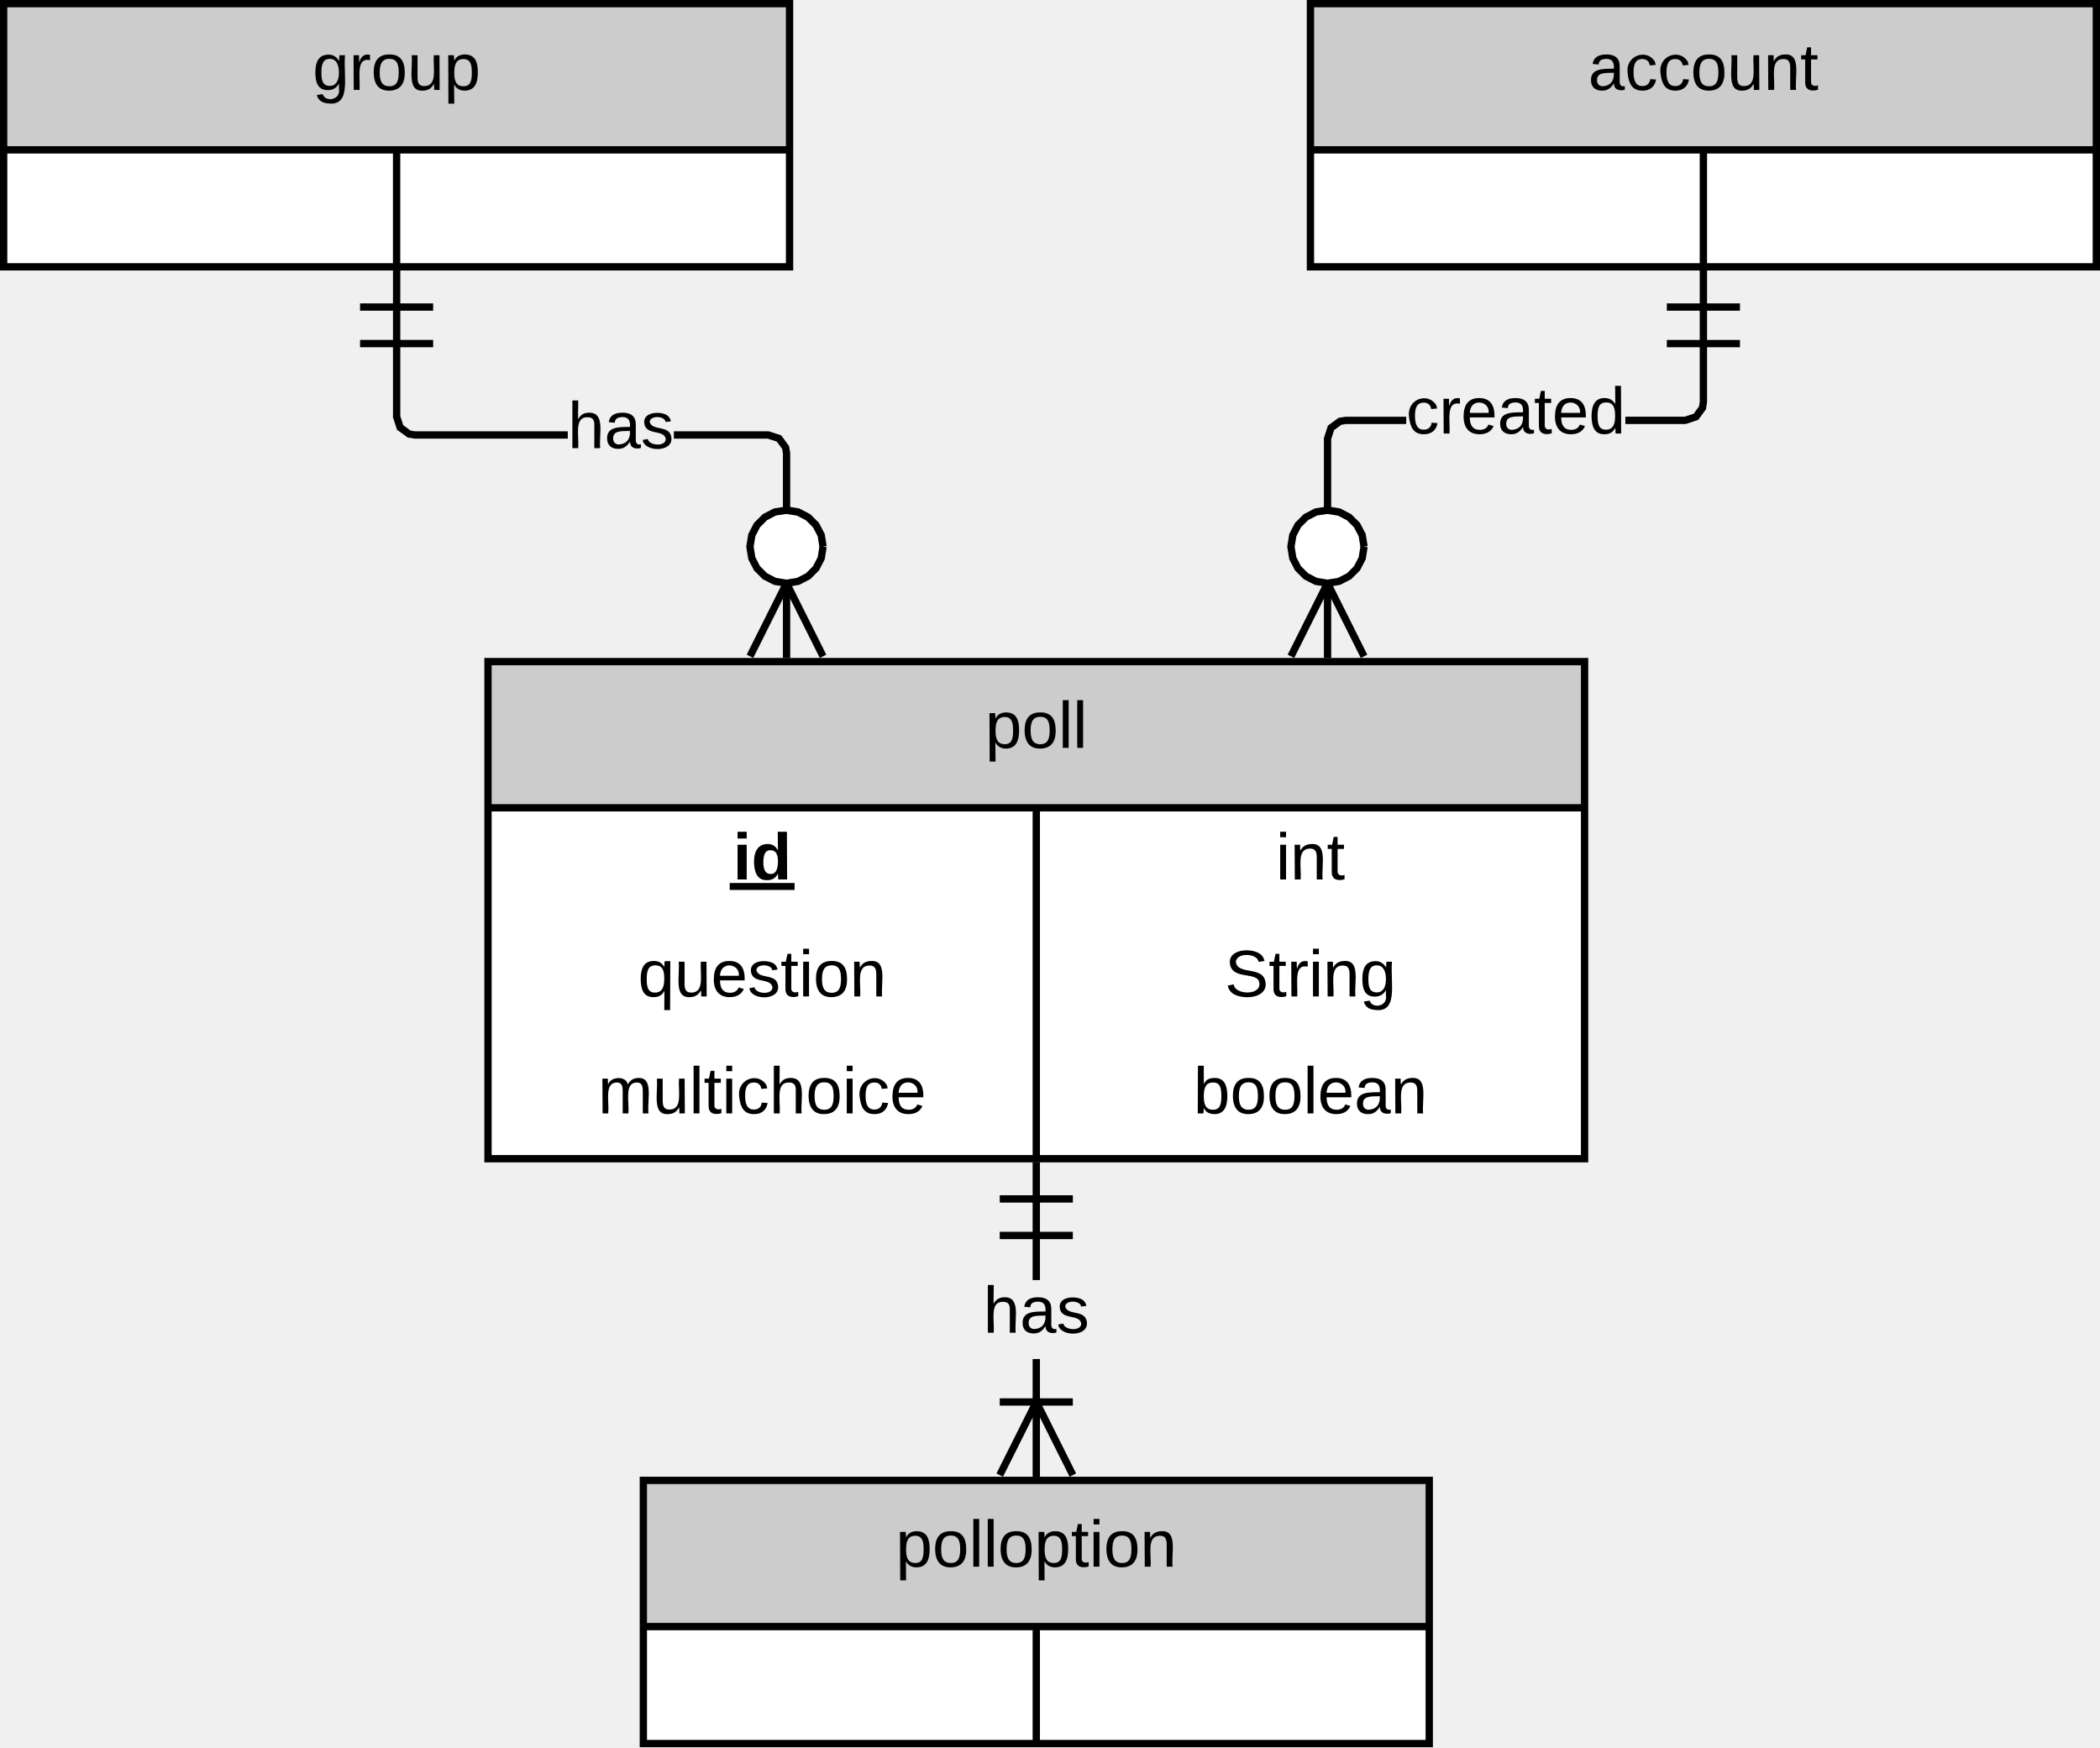
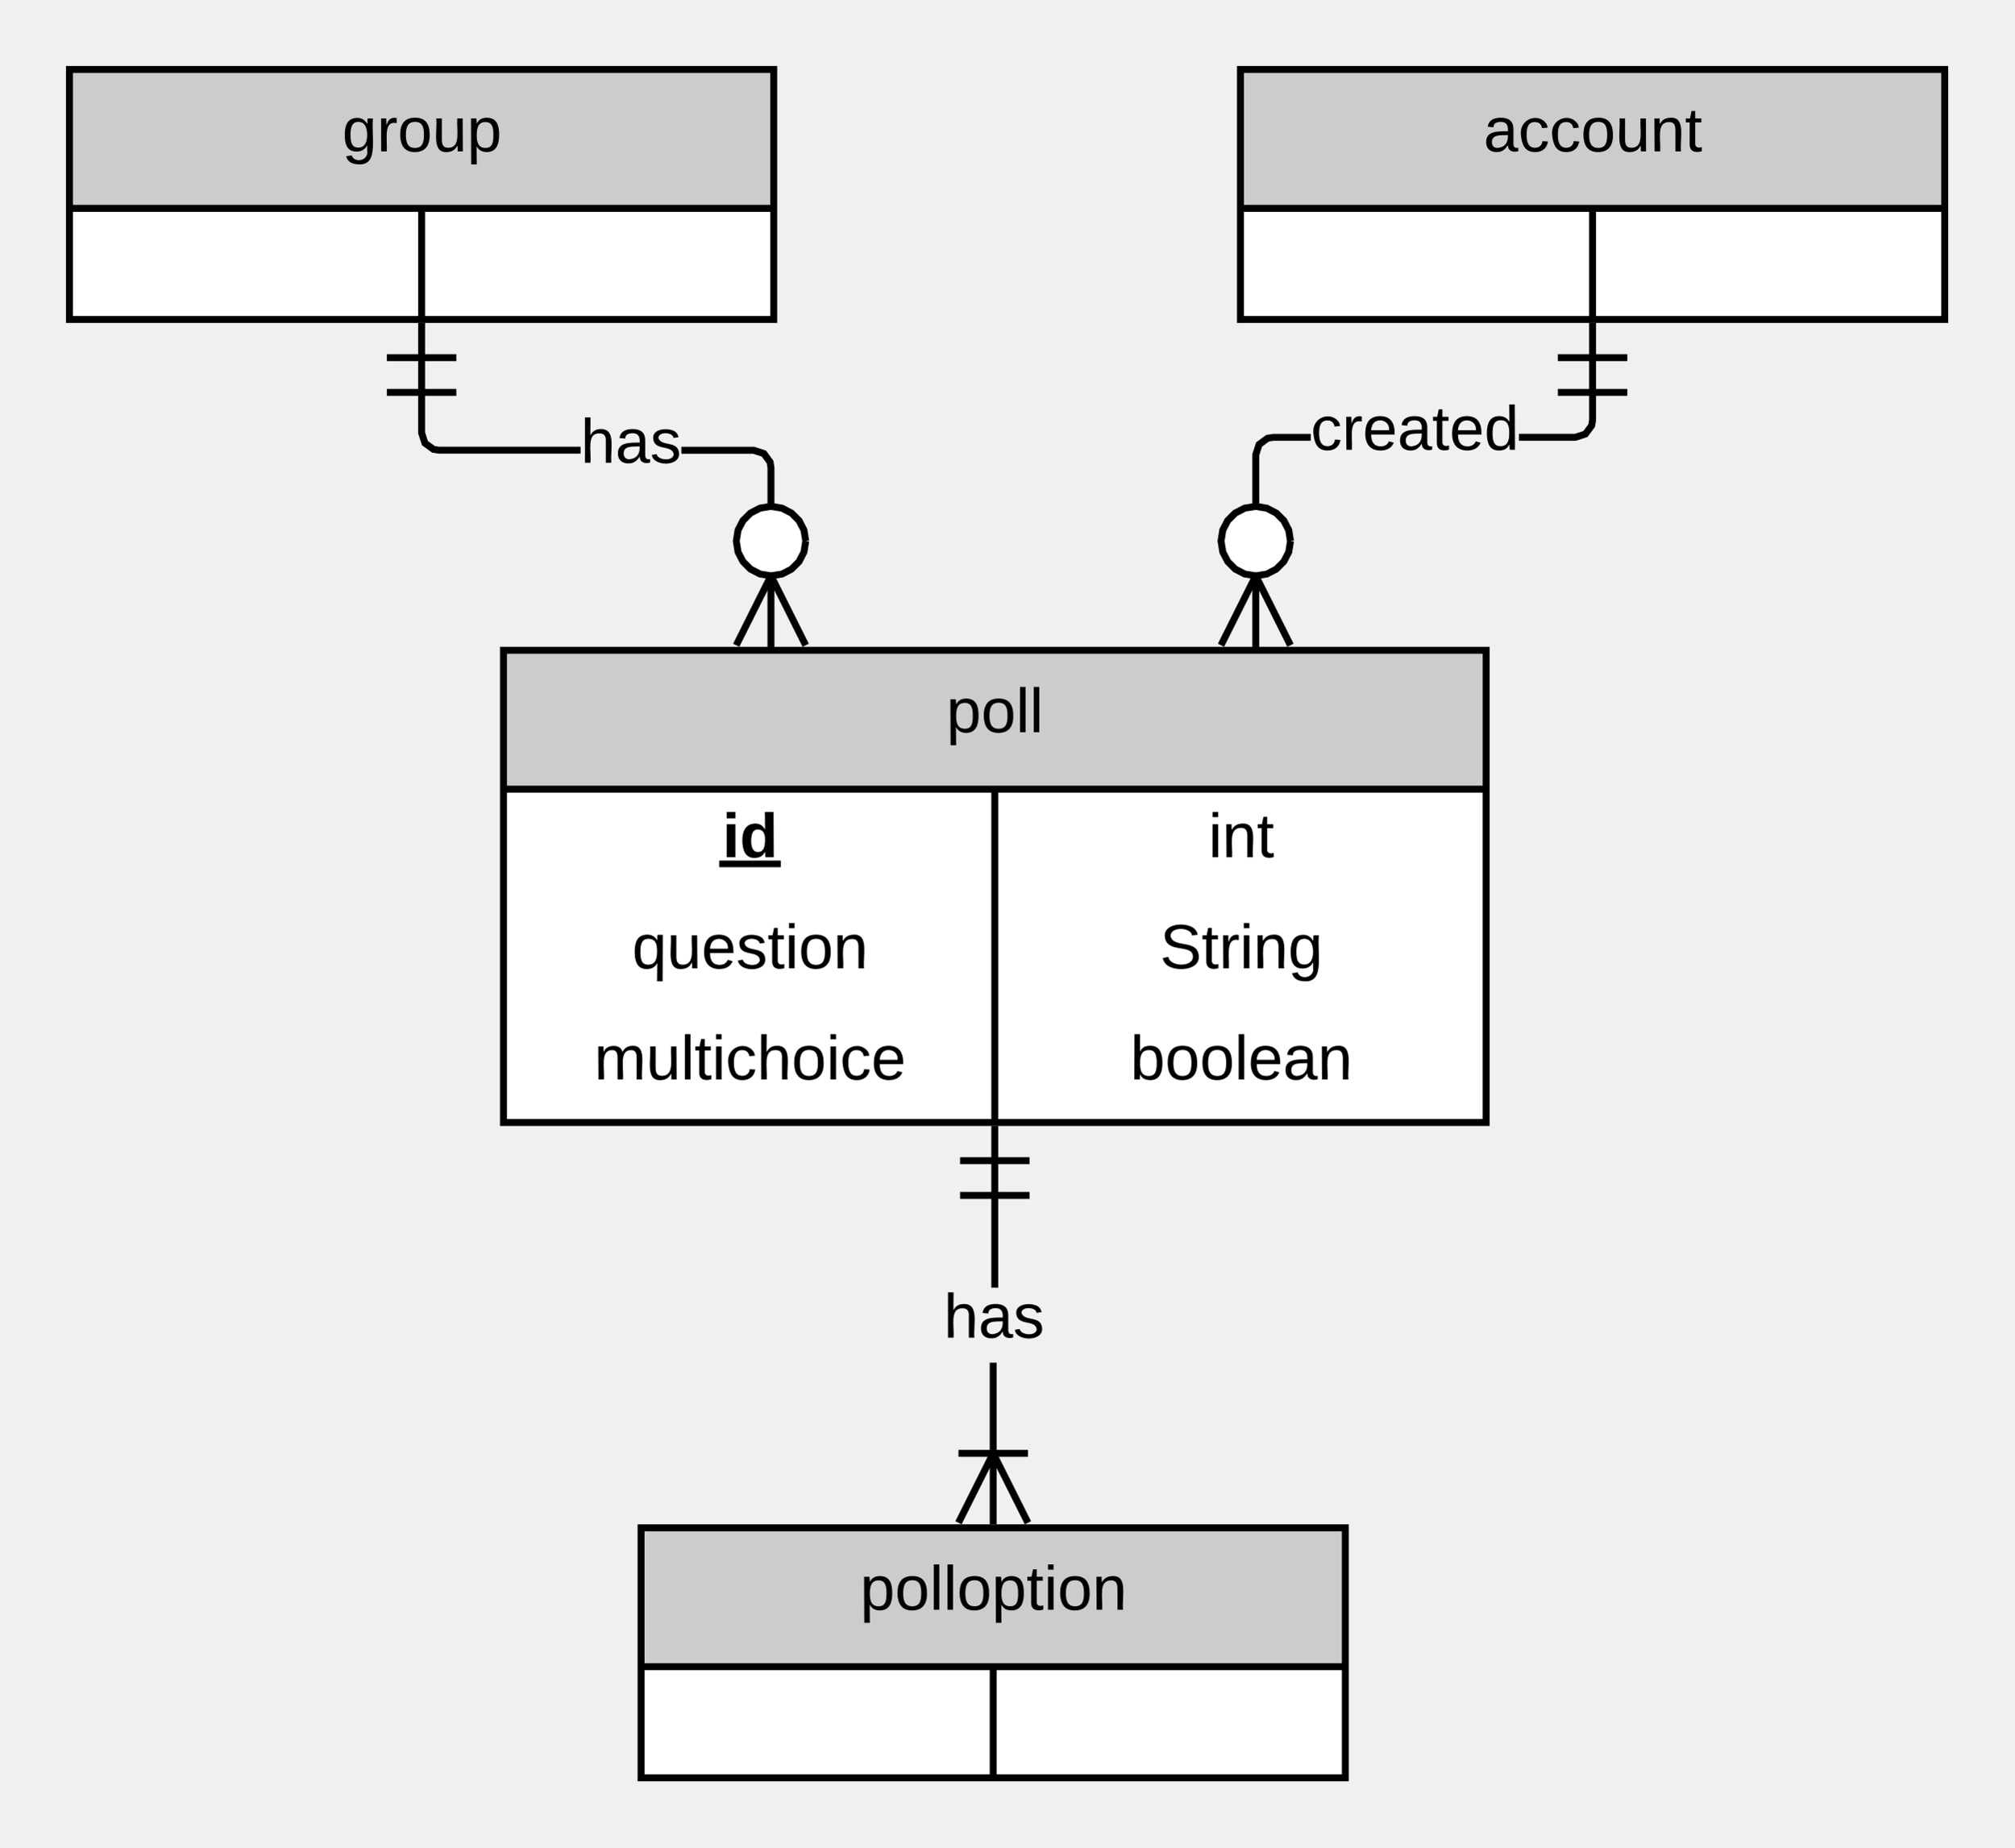
- <svg xmlns="http://www.w3.org/2000/svg" xmlns:ns1="lucid" xmlns:xlink="http://www.w3.org/1999/xlink" width="574.5" height="478" version="1.1" id="svg281">
-   <defs id="defs285" />
-   <g transform="translate(-592.75,881)" ns1:page-tab-id="0_0" id="g279">
-     <path d="m 803.08,-763 3.4,1.1 2.13,2.92 0.32,1.9 V -701 h -2 v -55.92 l -0.2,-1.26 -1.47,-2 -2.5,-0.82 H 777.1 v -2 z m -100,-1.66 2,1.46 1.25,0.2 h 41.75 v 2 h -41.9 l -1.9,-0.3 -2.92,-2.13 -1.1,-3.4 V -807 h 2 v 39.84 z" id="path2" />
-     <path id="path4" d="" style="fill:#ffffff" />
-     <path d="m 711.25,-796 h -20 v -2 h 20 z" id="path6" />
-     <path id="path8" d="" style="fill:#ffffff" />
-     <path d="m 711.25,-786 h -20 v -2 h 20 z m 107.55,84.1 -1.78,0.9 -9.1,-18.2 -9.1,18.2 -1.8,-0.9 10.9,-21.78 z" id="path10" />
-     <path d="m 811.08,-740.94 2.74,1.42 2.17,2.17 1.4,2.74 0.52,3.15 -0.5,3.16 -1.43,2.76 -2.18,2.16 -2.74,1.42 -3.16,0.5 -3.16,-0.5 -2.75,-1.42 -2.15,-2.16 -1.42,-2.75 -0.5,-3.15 0.5,-3.16 1.42,-2.75 2.16,-2.17 2.76,-1.42 3.16,-0.5 z" id="path12" style="fill:#ffffff" />
-     <path d="m 811.4,-741.9 3.02,1.57 2.38,2.38 1.57,3.02 0.53,3.32 -0.98,0.15 0.98,0.16 -0.53,3.33 -1.57,3.03 -2.38,2.38 -3.03,1.56 -3.48,0.57 -3.48,-0.57 -3.03,-1.56 -2.37,-2.38 -1.57,-3.03 -0.56,-3.48 0.56,-3.48 1.57,-3.02 2.38,-2.38 3.04,-1.57 3.48,-0.56 z m -6.33,1.92 -2.46,1.28 -1.94,1.94 -1.27,2.47 -0.47,2.85 0.46,2.85 1.26,2.46 1.95,1.95 2.47,1.28 2.85,0.46 2.84,-0.46 2.47,-1.27 1.94,-1.94 1.28,-2.46 0.45,-2.85 -0.45,-2.84 -1.28,-2.46 -1.94,-1.94 -2.47,-1.28 -2.84,-0.45 z" id="path14" />
-     <use xlink:href="#a" transform="translate(748.0883,-758.4)" id="use16" x="0" y="0" width="100%" height="100%" />
-     <path d="M 977.45,-765 H 961 l -1.27,0.2 -2,1.46 -0.8,2.5 V -701 h -2 v -60.16 l 1.1,-3.4 2.9,-2.13 1.9,-0.3 h 16.62 z m 82.3,-5.92 -0.3,1.9 -2.13,2.9 -3.4,1.12 h -16.52 v -2 h 16.2 l 2.5,-0.82 1.45,-2 0.2,-1.26 V -807 h 2 z" id="path18" />
-     <path d="m 966.8,-701.9 -1.78,0.9 -9.1,-18.2 -9.1,18.2 -1.8,-0.9 10.9,-21.78 z" id="path20" />
-     <path d="m 959.08,-740.94 2.74,1.42 2.17,2.17 1.4,2.74 0.52,3.15 -0.5,3.16 -1.43,2.76 -2.18,2.16 -2.74,1.42 -3.16,0.5 -3.16,-0.5 -2.75,-1.42 -2.15,-2.16 -1.42,-2.75 -0.5,-3.15 0.5,-3.16 1.42,-2.75 2.16,-2.17 2.76,-1.42 3.16,-0.5 z" id="path22" style="fill:#ffffff" />
-     <path d="m 959.4,-741.9 3.02,1.57 2.38,2.38 1.57,3.02 0.53,3.32 -0.98,0.15 0.98,0.16 -0.53,3.33 -1.57,3.03 -2.38,2.38 -3.03,1.56 -3.48,0.57 -3.48,-0.57 -3.03,-1.56 -2.37,-2.38 -1.57,-3.03 -0.56,-3.48 0.56,-3.48 1.57,-3.02 2.38,-2.38 3.04,-1.57 3.48,-0.56 z m -6.33,1.92 -2.46,1.28 -1.94,1.94 -1.27,2.47 -0.47,2.85 0.46,2.85 1.26,2.46 1.95,1.95 2.47,1.28 2.85,0.46 2.84,-0.46 2.47,-1.27 1.94,-1.94 1.28,-2.46 0.45,-2.85 -0.45,-2.84 -1.28,-2.46 -1.94,-1.94 -2.47,-1.28 -2.84,-0.45 z" id="path24" />
-     <path id="path26" d="" style="fill:#ffffff" />
-     <path d="m 1068.75,-796 h -20 v -2 h 20 z" id="path28" />
-     <path id="path30" d="" style="fill:#ffffff" />
-     <path d="m 1068.75,-786 h -20 v -2 h 20 z" id="path32" />
-     <use xlink:href="#b" transform="translate(977.4502,-762.4)" id="use34" x="0" y="0" width="100%" height="100%" />
-     <path d="m 877.25,-477 h -2 v -32.2 h 2 z m 0,-53.8 h -2 V -563 h 2 z" id="path36" />
-     <path id="path38" d="" style="fill:#ffffff" />
-     <path d="m 886.25,-552 h -20 v -2 h 20 z" id="path40" />
-     <path id="path42" d="" style="fill:#ffffff" />
-     <path d="m 886.25,-542 h -20 v -2 h 20 z m 0.89,64.1 -1.78,0.9 -9.1,-18.2 -9.12,18.2 -1.78,-0.9 10.9,-21.78 z" id="path44" />
-     <path id="path46" d="" style="fill:#ffffff" />
-     <path d="m 886.25,-496.45 h -20 v -2 h 20 z" id="path48" />
-     <use xlink:href="#a" transform="translate(861.755,-516.4)" id="use50" x="0" y="0" width="100%" height="100%" />
-     <path d="m 726.25,-700 h 300 v 136 h -300 z" id="path52" style="fill:#ffffff" />
-     <path d="m 726.25,-700 h 300 v 40 h -300 z" id="path54" style="fill:#cccccc" />
-     <path d="m 726.25,-700 h 300 v 136 h -300 z m 0,40 h 300 m -150,0 v 96" id="path56" style="fill:none;stroke:#000000;stroke-width:2" />
-     <use xlink:href="#c" transform="translate(862.3,-676.4)" id="use58" x="0" y="0" width="100%" height="100%" />
-     <use xlink:href="#d" transform="translate(793.275,-640.4)" id="use60" x="0" y="0" width="100%" height="100%" />
-     <use xlink:href="#e" transform="translate(941.775,-640.4)" id="use62" x="0" y="0" width="100%" height="100%" />
-     <use xlink:href="#f" transform="translate(767.275,-608.4)" id="use64" x="0" y="0" width="100%" height="100%" />
-     <use xlink:href="#g" transform="translate(927.8,-608.4)" id="use66" x="0" y="0" width="100%" height="100%" />
-     <use xlink:href="#h" transform="translate(756.35,-576.4)" id="use68" x="0" y="0" width="100%" height="100%" />
-     <use xlink:href="#i" transform="translate(919.275,-576.4)" id="use70" x="0" y="0" width="100%" height="100%" />
-     <path d="m 768.75,-476 h 215 v 72 h -215 z" id="path72" style="fill:#ffffff" />
-     <path d="m 768.75,-476 h 215 v 40 h -215 z" id="path74" style="fill:#cccccc" />
-     <path d="m 768.75,-476 h 215 v 72 h -215 z m 0,40 h 215 m -107.5,0 v 32" id="path76" style="fill:none;stroke:#000000;stroke-width:2" />
-     <use xlink:href="#j" transform="translate(837.825,-452.4)" id="use78" x="0" y="0" width="100%" height="100%" />
-     <path d="m 951.25,-880 h 215 v 72 h -215 z" id="path80" style="fill:#ffffff" />
-     <path d="m 951.25,-880 h 215 v 40 h -215 z" id="path82" style="fill:#cccccc" />
-     <path d="m 951.25,-880 h 215 v 72 h -215 z m 0,40 h 215 m -107.5,0 v 32" id="path84" style="fill:none;stroke:#000000;stroke-width:2" />
-     <use xlink:href="#k" transform="translate(1027.25,-856.4)" id="use86" x="0" y="0" width="100%" height="100%" />
-     <path d="m 593.75,-880 h 215 v 72 h -215 z" id="path88" style="fill:#ffffff" />
-     <path d="m 593.75,-880 h 215 v 40 h -215 z" id="path90" style="fill:#cccccc" />
-     <path d="m 593.75,-880 h 215 v 72 h -215 z m 0,40 h 215 m -107.5,0 v 32" id="path92" style="fill:none;stroke:#000000;stroke-width:2" />
-     <use xlink:href="#l" transform="translate(678.275,-856.4)" id="use94" x="0" y="0" width="100%" height="100%" />
-     <defs id="defs277">
-       <path d="M 106,-169 C 34,-169 62,-67 57,0 H 25 v -261 h 32 l -1,103 c 12,-21 28,-36 61,-36 89,0 53,116 60,194 h -32 v -121 c 2,-32 -8,-49 -39,-48" id="m" />
-       <path d="M 141,-36 C 126,-15 110,5 73,4 37,3 15,-17 15,-53 c -1,-64 63,-63 125,-63 3,-35 -9,-54 -41,-54 -24,1 -41,7 -42,31 l -33,-3 c 5,-37 33,-52 76,-52 45,0 72,20 72,64 v 82 c -1,20 7,32 28,27 V -1 C 169,8 139,-3 141,-36 Z M 48,-53 c 0,20 12,33 32,33 41,-3 63,-29 60,-74 -43,2 -92,-5 -92,41" id="n" />
-       <path d="m 135,-143 c -3,-34 -86,-38 -87,0 15,53 115,12 119,90 4,78 -150,74 -157,8 l 28,-5 c 4,36 97,45 98,0 -10,-56 -113,-15 -118,-90 -4,-57 82,-63 122,-42 12,7 21,19 24,35" id="o" />
+ <svg xmlns="http://www.w3.org/2000/svg" xmlns:ns1="lucid" xmlns:xlink="http://www.w3.org/1999/xlink" width="580" height="532">
+   <g transform="translate(-580 740)" ns1:page-tab-id="0_0">
+     <path d="M797.17-611.34l3.4 1.1 2.13 2.92.3 1.9v51.7h-2v-51.54l-.2-1.27-1.46-2-2.5-.8H776.2v-2zM703.2-613l2 1.45 1.28.2h40.7v2h-40.86l-1.9-.3-2.9-2.12-1.12-3.4V-647h2v31.5z" />
+     <path fill="#fff" />
+     <path d="M711.4-636h-20v-2h20z" />
+     <path fill="#fff" />
+     <path d="M711.4-626h-20v-2h20zM812.9-554.62l-1.8.9-9.1-18.22-9.1 18.2-1.8-.88 10.9-21.8z" />
+     <path d="M805.17-593.66l2.74 1.42 2.18 2.16 1.42 2.75.5 3.16-.5 3.16-1.42 2.73-2.17 2.17-2.73 1.42-3.16.5-3.15-.5-2.75-1.42-2.16-2.17-1.42-2.74-.5-3.17.5-3.16 1.42-2.75 2.16-2.16 2.75-1.42 3.16-.5z" fill="#fff" />
+     <path d="M805.5-594.62l3 1.56 2.4 2.38 1.56 3.03.54 3.32-1 .16 1 .16-.54 3.3-1.56 3.03-2.4 2.4-3 1.55-3.5.56-3.47-.56-3.02-1.56-2.38-2.4-1.56-3-.56-3.5.56-3.47 1.56-3.03 2.4-2.38 3-1.56 3.5-.57zm-6.33 1.92l-2.47 1.27-1.94 1.95-1.28 2.46-.46 2.85.46 2.84 1.28 2.47 1.94 1.94 2.47 1.28 2.84.45 2.85-.44 2.47-1.28 1.94-1.94 1.28-2.47.46-2.84-.46-2.85-1.28-2.46-1.94-1.95-2.47-1.27-2.84-.46z" />
+     <use xlink:href="#a" transform="matrix(1,0,0,1,747.1825,-621.1421) translate(0.005 14.4)" />
+     <path d="M957.45-613.06H946.7l-1.28.2-2 1.47-.8 2.5v55.17h-2v-55.5l1.1-3.4 2.9-2.12 1.9-.3h10.93zm82.15-5.92l-.3 1.9-2.13 2.9-3.4 1.12h-16.37v-2h16.04l2.5-.8 1.46-2 .2-1.28V-647h2z" />
+     <path d="M952.5-554.62l-1.8.9-9.1-18.22-9.1 18.2-1.8-.88 10.9-21.8z" />
+     <path d="M944.77-593.66l2.74 1.42 2.18 2.16 1.42 2.75.5 3.16-.5 3.16-1.42 2.73-2.17 2.17-2.73 1.42-3.16.5-3.15-.5-2.75-1.42-2.16-2.17-1.42-2.74-.5-3.17.5-3.16 1.42-2.75 2.16-2.16 2.75-1.42 3.16-.5z" fill="#fff" />
+     <path d="M945.08-594.62l3.03 1.56 2.4 2.38 1.56 3.03.53 3.32-1 .16 1 .16-.54 3.3-1.57 3.03-2.4 2.4-3.02 1.55-3.47.56-3.47-.56-3.03-1.56-2.38-2.4-1.56-3-.57-3.5.56-3.47 1.56-3.03 2.38-2.38 3.03-1.56 3.48-.57zm-6.32 1.92l-2.46 1.27-1.95 1.95-1.27 2.46-.46 2.85.46 2.84 1.27 2.47 1.95 1.94 2.46 1.28 2.85.45 2.85-.44 2.47-1.28 1.94-1.94 1.28-2.47.45-2.84-.46-2.85-1.28-2.46-1.94-1.95-2.47-1.27-2.84-.46z" />
+     <path fill="#fff" />
+     <path d="M1048.6-636h-20v-2h20z" />
+     <path fill="#fff" />
+     <path d="M1048.6-626h-20v-2h20z" />
+     <use xlink:href="#b" transform="matrix(1,0,0,1,957.4455,-624.8593) translate(0.005 14.4)" />
+     <path d="M867-301h-2v-46.56h2zm.46-68.16h-2v-46.57h2z" />
+     <path fill="#fff" />
+     <path d="M876.46-404.73h-20v-2h20z" />
+     <path fill="#fff" />
+     <path d="M876.46-394.73h-20v-2h20zM876.9-301.9l-1.8.9-9.1-18.2-9.1 18.2-1.8-.9 10.9-21.78z" />
+     <path fill="#fff" />
+     <path d="M876-320.45h-20v-2h20z" />
+     <use xlink:href="#a" transform="matrix(1,0,0,1,851.7314,-369.1626) translate(0.005 14.4)" />
+     <path d="M724.98-552.73h282.97v136H724.98z" fill="#fff" />
+     <path d="M724.98-552.73h282.97v40H724.98z" fill="#ccc" />
+     <path d="M724.98-552.73h282.97v136H724.98zM724.98-512.73h282.97M866.46-512.73v96" stroke="#000" stroke-width="2" fill="none" />
+     <use xlink:href="#c" transform="matrix(1,0,0,1,734.9782,-552.7252) translate(117.55 23.6)" />
+     <use xlink:href="#d" transform="matrix(1,0,0,1,729.9782,-510.2252) translate(58.025 17.1)" />
+     <use xlink:href="#e" transform="matrix(1,0,0,1,871.4629,-510.2252) translate(56.525 17.1)" />
+     <use xlink:href="#f" transform="matrix(1,0,0,1,729.9782,-478.2252) translate(32.025 17.1)" />
+     <use xlink:href="#g" transform="matrix(1,0,0,1,871.4629,-478.2252) translate(42.55 17.1)" />
+     <use xlink:href="#h" transform="matrix(1,0,0,1,729.9782,-446.2252) translate(21.1 17.1)" />
+     <use xlink:href="#i" transform="matrix(1,0,0,1,871.4629,-446.2252) translate(34.025 17.1)" />
+     <path d="M764.6-300h202.8v72H764.6z" fill="#fff" />
+     <path d="M764.6-300h202.8v40H764.6z" fill="#ccc" />
+     <path d="M764.6-300h202.8v72H764.6zM764.6-260h202.8M866-260v32" stroke="#000" stroke-width="2" fill="none" />
+     <use xlink:href="#j" transform="matrix(1,0,0,1,774.6026,-300) translate(53.075 23.6)" />
+     <path d="M937.2-720H1140v72H937.2z" fill="#fff" />
+     <path d="M937.2-720H1140v40H937.2z" fill="#ccc" />
+     <path d="M937.2-720H1140v72H937.2zM937.2-680H1140M1038.6-680v32" stroke="#000" stroke-width="2" fill="none" />
+     <use xlink:href="#k" transform="matrix(1,0,0,1,947.2052,-720) translate(60 23.6)" />
+     <path d="M600-720h202.8v72H600z" fill="#fff" />
+     <path d="M600-720h202.8v40H600z" fill="#ccc" />
+     <path d="M600-720h202.8v72H600zM600-680h202.8M701.4-680v32" stroke="#000" stroke-width="2" fill="none" />
+     <use xlink:href="#l" transform="matrix(1,0,0,1,610,-720) translate(68.525 23.6)" />
+     <defs>
+       <path d="M106-169C34-169 62-67 57 0H25v-261h32l-1 103c12-21 28-36 61-36 89 0 53 116 60 194h-32v-121c2-32-8-49-39-48" id="m" />
+       <path d="M141-36C126-15 110 5 73 4 37 3 15-17 15-53c-1-64 63-63 125-63 3-35-9-54-41-54-24 1-41 7-42 31l-33-3c5-37 33-52 76-52 45 0 72 20 72 64v82c-1 20 7 32 28 27v20c-31 9-61-2-59-35zM48-53c0 20 12 33 32 33 41-3 63-29 60-74-43 2-92-5-92 41" id="n" />
+       <path d="M135-143c-3-34-86-38-87 0 15 53 115 12 119 90S17 21 10-45l28-5c4 36 97 45 98 0-10-56-113-15-118-90-4-57 82-63 122-42 12 7 21 19 24 35" id="o" />
      <g id="a">
-         <use transform="scale(0.05)" xlink:href="#m" id="use99" x="0" y="0" width="100%" height="100%" />
-         <use transform="matrix(0.05,0,0,0.05,10,0)" xlink:href="#n" id="use101" x="0" y="0" width="100%" height="100%" />
-         <use transform="matrix(0.05,0,0,0.05,20,0)" xlink:href="#o" id="use103" x="0" y="0" width="100%" height="100%" />
+         <use transform="matrix(0.05,0,0,0.05,0,0)" xlink:href="#m" />
+         <use transform="matrix(0.05,0,0,0.05,10,0)" xlink:href="#n" />
+         <use transform="matrix(0.05,0,0,0.05,20,0)" xlink:href="#o" />
      </g>
-       <path d="m 96,-169 c -40,0 -48,33 -48,73 0,40 9,75 48,75 24,0 41,-14 43,-38 l 32,2 C 165,-20 140,4 97,4 38,4 21,-37 15,-95 c -10,-93 101,-131 147,-64 4,7 5,14 7,22 l -32,3 c -4,-21 -16,-35 -41,-35" id="p" />
-       <path d="M 114,-163 C 36,-179 61,-72 57,0 H 25 l -1,-190 h 30 c 1,12 -1,29 2,39 6,-27 23,-49 58,-41 v 29" id="q" />
-       <path d="m 100,-194 c 63,0 86,42 84,106 H 49 c 0,40 14,67 53,68 26,1 43,-12 49,-29 l 28,8 C 168,-13 142,4 102,4 44,4 14,-33 15,-96 c 1,-61 26,-98 85,-98 z m 52,81 c 6,-60 -76,-77 -97,-28 -3,7 -6,17 -6,28 h 103" id="r" />
-       <path d="m 59,-47 c -2,24 18,29 38,22 V -1 C 64,9 27,4 27,-40 V -167 H 5 v -23 h 24 l 9,-43 h 21 v 43 h 35 v 23 H 59 v 120" id="s" />
-       <path d="m 85,-194 c 31,0 48,13 60,33 l -1,-100 h 32 l 1,261 h -30 c -2,-10 0,-23 -3,-31 C 134,-8 116,4 85,4 32,4 16,-35 15,-94 c 0,-66 23,-100 70,-100 z m 9,24 c -40,0 -46,34 -46,75 0,40 6,74 45,74 42,0 51,-32 51,-76 0,-42 -9,-74 -50,-73" id="t" />
+       <path d="M96-169c-40 0-48 33-48 73s9 75 48 75c24 0 41-14 43-38l32 2c-6 37-31 61-74 61-59 0-76-41-82-99-10-93 101-131 147-64 4 7 5 14 7 22l-32 3c-4-21-16-35-41-35" id="p" />
+       <path d="M114-163C36-179 61-72 57 0H25l-1-190h30c1 12-1 29 2 39 6-27 23-49 58-41v29" id="q" />
+       <path d="M100-194c63 0 86 42 84 106H49c0 40 14 67 53 68 26 1 43-12 49-29l28 8c-11 28-37 45-77 45C44 4 14-33 15-96c1-61 26-98 85-98zm52 81c6-60-76-77-97-28-3 7-6 17-6 28h103" id="r" />
+       <path d="M59-47c-2 24 18 29 38 22v24C64 9 27 4 27-40v-127H5v-23h24l9-43h21v43h35v23H59v120" id="s" />
+       <path d="M85-194c31 0 48 13 60 33l-1-100h32l1 261h-30c-2-10 0-23-3-31C134-8 116 4 85 4 32 4 16-35 15-94c0-66 23-100 70-100zm9 24c-40 0-46 34-46 75 0 40 6 74 45 74 42 0 51-32 51-76 0-42-9-74-50-73" id="t" />
      <g id="b">
-         <use transform="scale(0.05)" xlink:href="#p" id="use111" x="0" y="0" width="100%" height="100%" />
-         <use transform="matrix(0.05,0,0,0.05,9,0)" xlink:href="#q" id="use113" x="0" y="0" width="100%" height="100%" />
-         <use transform="matrix(0.05,0,0,0.05,14.95,0)" xlink:href="#r" id="use115" x="0" y="0" width="100%" height="100%" />
-         <use transform="matrix(0.05,0,0,0.05,24.95,0)" xlink:href="#n" id="use117" x="0" y="0" width="100%" height="100%" />
-         <use transform="matrix(0.05,0,0,0.05,34.95,0)" xlink:href="#s" id="use119" x="0" y="0" width="100%" height="100%" />
-         <use transform="matrix(0.05,0,0,0.05,39.95,0)" xlink:href="#r" id="use121" x="0" y="0" width="100%" height="100%" />
-         <use transform="matrix(0.05,0,0,0.05,49.95,0)" xlink:href="#t" id="use123" x="0" y="0" width="100%" height="100%" />
+         <use transform="matrix(0.05,0,0,0.05,0,0)" xlink:href="#p" />
+         <use transform="matrix(0.05,0,0,0.05,9,0)" xlink:href="#q" />
+         <use transform="matrix(0.05,0,0,0.05,14.95,0)" xlink:href="#r" />
+         <use transform="matrix(0.05,0,0,0.05,24.95,0)" xlink:href="#n" />
+         <use transform="matrix(0.05,0,0,0.05,34.95,0)" xlink:href="#s" />
+         <use transform="matrix(0.05,0,0,0.05,39.95,0)" xlink:href="#r" />
+         <use transform="matrix(0.05,0,0,0.05,49.95,0)" xlink:href="#t" />
      </g>
-       <path d="m 115,-194 c 55,1 70,41 70,98 C 185,-39 169,2 115,4 84,4 66,-9 55,-30 L 56,75 H 24 l -1,-265 h 31 l 2,30 c 10,-21 28,-34 59,-34 z m -8,174 c 40,0 45,-34 45,-75 0,-41 -6,-73 -45,-74 -42,0 -51,32 -51,76 0,43 10,73 51,73" id="u" />
-       <path d="m 100,-194 c 62,-1 85,37 85,99 1,63 -27,99 -86,99 -59,0 -83,-39 -84,-99 0,-66 28,-99 85,-99 z m -1,174 c 44,1 53,-31 53,-75 0,-43 -8,-75 -51,-75 -43,0 -53,32 -53,75 0,43 10,74 51,75" id="v" />
-       <path d="M 24,0 V -261 H 56 V 0 H 24" id="w" />
+       <path d="M115-194c55 1 70 41 70 98S169 2 115 4C84 4 66-9 55-30l1 105H24l-1-265h31l2 30c10-21 28-34 59-34zm-8 174c40 0 45-34 45-75s-6-73-45-74c-42 0-51 32-51 76 0 43 10 73 51 73" id="u" />
+       <path d="M100-194c62-1 85 37 85 99 1 63-27 99-86 99S16-35 15-95c0-66 28-99 85-99zM99-20c44 1 53-31 53-75 0-43-8-75-51-75s-53 32-53 75 10 74 51 75" id="v" />
+       <path d="M24 0v-261h32V0H24" id="w" />
      <g id="c">
-         <use transform="scale(0.05)" xlink:href="#u" id="use129" x="0" y="0" width="100%" height="100%" />
-         <use transform="matrix(0.05,0,0,0.05,10,0)" xlink:href="#v" id="use131" x="0" y="0" width="100%" height="100%" />
-         <use transform="matrix(0.05,0,0,0.05,20,0)" xlink:href="#w" id="use133" x="0" y="0" width="100%" height="100%" />
-         <use transform="matrix(0.05,0,0,0.05,23.95,0)" xlink:href="#w" id="use135" x="0" y="0" width="100%" height="100%" />
+         <use transform="matrix(0.05,0,0,0.05,0,0)" xlink:href="#u" />
+         <use transform="matrix(0.05,0,0,0.05,10,0)" xlink:href="#v" />
+         <use transform="matrix(0.05,0,0,0.05,20,0)" xlink:href="#w" />
+         <use transform="matrix(0.05,0,0,0.05,23.95,0)" xlink:href="#w" />
      </g>
-       <path d="m 25,-224 v -37 h 50 v 37 z M 25,0 V -190 H 75 V 0 H 25" id="x" />
-       <path d="m 88,-194 c 31,-1 46,15 58,34 l -1,-101 h 50 l 1,261 h -48 c -2,-10 0,-23 -3,-31 C 134,-8 116,4 84,4 32,4 16,-41 15,-95 c 0,-56 19,-97 73,-99 z m 17,164 c 33,0 40,-30 41,-66 1,-37 -9,-64 -41,-64 -32,0 -38,30 -39,65 0,43 13,65 39,65" id="y" />
+       <path d="M25-224v-37h50v37H25zM25 0v-190h50V0H25" id="x" />
+       <path d="M88-194c31-1 46 15 58 34l-1-101h50l1 261h-48c-2-10 0-23-3-31C134-8 116 4 84 4 32 4 16-41 15-95c0-56 19-97 73-99zm17 164c33 0 40-30 41-66 1-37-9-64-41-64s-38 30-39 65c0 43 13 65 39 65" id="y" />
      <g id="d">
-         <use transform="scale(0.05)" xlink:href="#x" id="use140" x="0" y="0" width="100%" height="100%" />
-         <use transform="matrix(0.05,0,0,0.05,5,0)" xlink:href="#y" id="use142" x="0" y="0" width="100%" height="100%" />
-         <path d="m -0.9,0.97 h 17.75 v 1.9 H -0.9 Z" id="path144" />
+         <use transform="matrix(0.05,0,0,0.05,0,0)" xlink:href="#x" />
+         <use transform="matrix(0.05,0,0,0.05,5,0)" xlink:href="#y" />
+         <path d="M-.9.97h17.75v1.9H-.9z" />
      </g>
-       <path d="m 24,-231 v -30 h 32 v 30 z M 24,0 V -190 H 56 V 0 H 24" id="z" />
-       <path d="m 117,-194 c 89,-4 53,116 60,194 h -32 v -121 c 0,-31 -8,-49 -39,-48 C 34,-167 62,-67 57,0 H 25 l -1,-190 h 30 c 1,10 -1,24 2,32 11,-22 29,-35 61,-36" id="A" />
+       <path d="M24-231v-30h32v30H24zM24 0v-190h32V0H24" id="z" />
+       <path d="M117-194c89-4 53 116 60 194h-32v-121c0-31-8-49-39-48C34-167 62-67 57 0H25l-1-190h30c1 10-1 24 2 32 11-22 29-35 61-36" id="A" />
      <g id="e">
-         <use transform="scale(0.05)" xlink:href="#z" id="use149" x="0" y="0" width="100%" height="100%" />
-         <use transform="matrix(0.05,0,0,0.05,3.95,0)" xlink:href="#A" id="use151" x="0" y="0" width="100%" height="100%" />
-         <use transform="matrix(0.05,0,0,0.05,13.95,0)" xlink:href="#s" id="use153" x="0" y="0" width="100%" height="100%" />
+         <use transform="matrix(0.05,0,0,0.05,0,0)" xlink:href="#z" />
+         <use transform="matrix(0.05,0,0,0.05,3.95,0)" xlink:href="#A" />
+         <use transform="matrix(0.05,0,0,0.05,13.95,0)" xlink:href="#s" />
      </g>
-       <path d="M 145,-31 C 134,-9 116,4 85,4 32,4 16,-35 15,-94 c 0,-59 17,-99 70,-100 32,-1 48,14 60,33 0,-11 -1,-24 2,-32 h 30 l -1,268 h -32 z m -52,10 c 41,0 51,-33 51,-76 0,-43 -8,-73 -50,-73 -40,0 -46,35 -46,75 0,40 5,74 45,74" id="B" />
-       <path d="M 84,4 C -5,8 30,-112 23,-190 h 32 v 120 c 0,31 7,50 39,49 72,-2 45,-101 50,-169 h 31 l 1,190 h -30 c -1,-10 1,-25 -2,-33 -11,22 -28,36 -60,37" id="C" />
+       <path d="M145-31C134-9 116 4 85 4 32 4 16-35 15-94c0-59 17-99 70-100 32-1 48 14 60 33 0-11-1-24 2-32h30l-1 268h-32zM93-21c41 0 51-33 51-76s-8-73-50-73c-40 0-46 35-46 75s5 74 45 74" id="B" />
+       <path d="M84 4C-5 8 30-112 23-190h32v120c0 31 7 50 39 49 72-2 45-101 50-169h31l1 190h-30c-1-10 1-25-2-33-11 22-28 36-60 37" id="C" />
      <g id="f">
-         <use transform="scale(0.05)" xlink:href="#B" id="use158" x="0" y="0" width="100%" height="100%" />
-         <use transform="matrix(0.05,0,0,0.05,10,0)" xlink:href="#C" id="use160" x="0" y="0" width="100%" height="100%" />
-         <use transform="matrix(0.05,0,0,0.05,20,0)" xlink:href="#r" id="use162" x="0" y="0" width="100%" height="100%" />
-         <use transform="matrix(0.05,0,0,0.05,30,0)" xlink:href="#o" id="use164" x="0" y="0" width="100%" height="100%" />
-         <use transform="matrix(0.05,0,0,0.05,39,0)" xlink:href="#s" id="use166" x="0" y="0" width="100%" height="100%" />
-         <use transform="matrix(0.05,0,0,0.05,44,0)" xlink:href="#z" id="use168" x="0" y="0" width="100%" height="100%" />
-         <use transform="matrix(0.05,0,0,0.05,47.95,0)" xlink:href="#v" id="use170" x="0" y="0" width="100%" height="100%" />
-         <use transform="matrix(0.05,0,0,0.05,57.95,0)" xlink:href="#A" id="use172" x="0" y="0" width="100%" height="100%" />
+         <use transform="matrix(0.05,0,0,0.05,0,0)" xlink:href="#B" />
+         <use transform="matrix(0.05,0,0,0.05,10,0)" xlink:href="#C" />
+         <use transform="matrix(0.05,0,0,0.05,20,0)" xlink:href="#r" />
+         <use transform="matrix(0.05,0,0,0.05,30,0)" xlink:href="#o" />
+         <use transform="matrix(0.05,0,0,0.05,39,0)" xlink:href="#s" />
+         <use transform="matrix(0.05,0,0,0.05,44,0)" xlink:href="#z" />
+         <use transform="matrix(0.05,0,0,0.05,47.95,0)" xlink:href="#v" />
+         <use transform="matrix(0.05,0,0,0.05,57.95,0)" xlink:href="#A" />
      </g>
-       <path d="m 185,-189 c -5,-48 -123,-54 -124,2 14,75 158,14 163,119 C 227,10 103,19 49,-13 32,-23 21,-39 16,-59 l 33,-7 c 5,56 141,63 141,-1 0,-78 -155,-14 -162,-118 -5,-82 145,-84 179,-34 5,7 8,16 11,25" id="D" />
-       <path d="M 177,-190 C 167,-65 218,103 67,71 44,65 29,51 23,28 L 55,23 C 70,70 155,55 144,-5 V -35 C 133,-14 115,1 83,1 29,1 15,-40 15,-95 c 0,-56 16,-97 71,-98 29,-1 48,16 59,35 1,-10 0,-23 2,-32 z M 94,-22 c 36,0 50,-32 50,-73 0,-42 -14,-75 -50,-75 -39,0 -46,34 -46,75 0,41 6,73 46,73" id="E" />
+       <path d="M185-189c-5-48-123-54-124 2 14 75 158 14 163 119 3 78-121 87-175 55-17-10-28-26-33-46l33-7c5 56 141 63 141-1 0-78-155-14-162-118-5-82 145-84 179-34 5 7 8 16 11 25" id="D" />
+       <path d="M177-190C167-65 218 103 67 71c-23-6-38-20-44-43l32-5c15 47 100 32 89-28v-30C133-14 115 1 83 1 29 1 15-40 15-95c0-56 16-97 71-98 29-1 48 16 59 35 1-10 0-23 2-32h30zM94-22c36 0 50-32 50-73 0-42-14-75-50-75-39 0-46 34-46 75s6 73 46 73" id="E" />
      <g id="g">
-         <use transform="scale(0.05)" xlink:href="#D" id="use177" x="0" y="0" width="100%" height="100%" />
-         <use transform="matrix(0.05,0,0,0.05,12,0)" xlink:href="#s" id="use179" x="0" y="0" width="100%" height="100%" />
-         <use transform="matrix(0.05,0,0,0.05,17,0)" xlink:href="#q" id="use181" x="0" y="0" width="100%" height="100%" />
-         <use transform="matrix(0.05,0,0,0.05,22.95,0)" xlink:href="#z" id="use183" x="0" y="0" width="100%" height="100%" />
-         <use transform="matrix(0.05,0,0,0.05,26.9,0)" xlink:href="#A" id="use185" x="0" y="0" width="100%" height="100%" />
-         <use transform="matrix(0.05,0,0,0.05,36.9,0)" xlink:href="#E" id="use187" x="0" y="0" width="100%" height="100%" />
+         <use transform="matrix(0.05,0,0,0.05,0,0)" xlink:href="#D" />
+         <use transform="matrix(0.05,0,0,0.05,12,0)" xlink:href="#s" />
+         <use transform="matrix(0.05,0,0,0.05,17,0)" xlink:href="#q" />
+         <use transform="matrix(0.05,0,0,0.05,22.95,0)" xlink:href="#z" />
+         <use transform="matrix(0.05,0,0,0.05,26.9,0)" xlink:href="#A" />
+         <use transform="matrix(0.05,0,0,0.05,36.9,0)" xlink:href="#E" />
      </g>
-       <path d="m 210,-169 c -67,3 -38,105 -44,169 h -31 v -121 c 0,-29 -5,-50 -35,-48 C 34,-165 62,-65 56,0 H 25 l -1,-190 h 30 c 1,10 -1,24 2,32 10,-44 99,-50 107,0 11,-21 27,-35 58,-36 85,-2 47,119 55,194 h -31 v -121 c 0,-29 -5,-49 -35,-48" id="F" />
+       <path d="M210-169c-67 3-38 105-44 169h-31v-121c0-29-5-50-35-48C34-165 62-65 56 0H25l-1-190h30c1 10-1 24 2 32 10-44 99-50 107 0 11-21 27-35 58-36 85-2 47 119 55 194h-31v-121c0-29-5-49-35-48" id="F" />
      <g id="h">
-         <use transform="scale(0.05)" xlink:href="#F" id="use191" x="0" y="0" width="100%" height="100%" />
-         <use transform="matrix(0.05,0,0,0.05,14.95,0)" xlink:href="#C" id="use193" x="0" y="0" width="100%" height="100%" />
-         <use transform="matrix(0.05,0,0,0.05,24.95,0)" xlink:href="#w" id="use195" x="0" y="0" width="100%" height="100%" />
-         <use transform="matrix(0.05,0,0,0.05,28.9,0)" xlink:href="#s" id="use197" x="0" y="0" width="100%" height="100%" />
-         <use transform="matrix(0.05,0,0,0.05,33.9,0)" xlink:href="#z" id="use199" x="0" y="0" width="100%" height="100%" />
-         <use transform="matrix(0.05,0,0,0.05,37.85,0)" xlink:href="#p" id="use201" x="0" y="0" width="100%" height="100%" />
-         <use transform="matrix(0.05,0,0,0.05,46.85,0)" xlink:href="#m" id="use203" x="0" y="0" width="100%" height="100%" />
-         <use transform="matrix(0.05,0,0,0.05,56.85,0)" xlink:href="#v" id="use205" x="0" y="0" width="100%" height="100%" />
-         <use transform="matrix(0.05,0,0,0.05,66.85,0)" xlink:href="#z" id="use207" x="0" y="0" width="100%" height="100%" />
-         <use transform="matrix(0.05,0,0,0.05,70.8,0)" xlink:href="#p" id="use209" x="0" y="0" width="100%" height="100%" />
-         <use transform="matrix(0.05,0,0,0.05,79.8,0)" xlink:href="#r" id="use211" x="0" y="0" width="100%" height="100%" />
+         <use transform="matrix(0.05,0,0,0.05,0,0)" xlink:href="#F" />
+         <use transform="matrix(0.05,0,0,0.05,14.95,0)" xlink:href="#C" />
+         <use transform="matrix(0.05,0,0,0.05,24.95,0)" xlink:href="#w" />
+         <use transform="matrix(0.05,0,0,0.05,28.9,0)" xlink:href="#s" />
+         <use transform="matrix(0.05,0,0,0.05,33.9,0)" xlink:href="#z" />
+         <use transform="matrix(0.05,0,0,0.05,37.85,0)" xlink:href="#p" />
+         <use transform="matrix(0.05,0,0,0.05,46.85,0)" xlink:href="#m" />
+         <use transform="matrix(0.05,0,0,0.05,56.85,0)" xlink:href="#v" />
+         <use transform="matrix(0.05,0,0,0.05,66.85,0)" xlink:href="#z" />
+         <use transform="matrix(0.05,0,0,0.05,70.8,0)" xlink:href="#p" />
+         <use transform="matrix(0.05,0,0,0.05,79.8,0)" xlink:href="#r" />
      </g>
-       <path d="m 115,-194 c 53,0 69,39 70,98 C 185,-30 162,4 115,4 84,3 66,-7 56,-30 L 54,0 H 23 l 1,-261 h 32 v 101 c 10,-23 28,-34 59,-34 z m -8,174 c 40,0 45,-34 45,-75 0,-40 -5,-75 -45,-74 -42,0 -51,32 -51,76 0,43 10,73 51,73" id="G" />
+       <path d="M115-194c53 0 69 39 70 98 0 66-23 100-70 100C84 3 66-7 56-30L54 0H23l1-261h32v101c10-23 28-34 59-34zm-8 174c40 0 45-34 45-75 0-40-5-75-45-74-42 0-51 32-51 76 0 43 10 73 51 73" id="G" />
      <g id="i">
-         <use transform="scale(0.05)" xlink:href="#G" id="use215" x="0" y="0" width="100%" height="100%" />
-         <use transform="matrix(0.05,0,0,0.05,10,0)" xlink:href="#v" id="use217" x="0" y="0" width="100%" height="100%" />
-         <use transform="matrix(0.05,0,0,0.05,20,0)" xlink:href="#v" id="use219" x="0" y="0" width="100%" height="100%" />
-         <use transform="matrix(0.05,0,0,0.05,30,0)" xlink:href="#w" id="use221" x="0" y="0" width="100%" height="100%" />
-         <use transform="matrix(0.05,0,0,0.05,33.95,0)" xlink:href="#r" id="use223" x="0" y="0" width="100%" height="100%" />
-         <use transform="matrix(0.05,0,0,0.05,43.95,0)" xlink:href="#n" id="use225" x="0" y="0" width="100%" height="100%" />
-         <use transform="matrix(0.05,0,0,0.05,53.95,0)" xlink:href="#A" id="use227" x="0" y="0" width="100%" height="100%" />
+         <use transform="matrix(0.05,0,0,0.05,0,0)" xlink:href="#G" />
+         <use transform="matrix(0.05,0,0,0.05,10,0)" xlink:href="#v" />
+         <use transform="matrix(0.05,0,0,0.05,20,0)" xlink:href="#v" />
+         <use transform="matrix(0.05,0,0,0.05,30,0)" xlink:href="#w" />
+         <use transform="matrix(0.05,0,0,0.05,33.95,0)" xlink:href="#r" />
+         <use transform="matrix(0.05,0,0,0.05,43.95,0)" xlink:href="#n" />
+         <use transform="matrix(0.05,0,0,0.05,53.95,0)" xlink:href="#A" />
      </g>
      <g id="j">
-         <use transform="scale(0.05)" xlink:href="#u" id="use230" x="0" y="0" width="100%" height="100%" />
-         <use transform="matrix(0.05,0,0,0.05,10,0)" xlink:href="#v" id="use232" x="0" y="0" width="100%" height="100%" />
-         <use transform="matrix(0.05,0,0,0.05,20,0)" xlink:href="#w" id="use234" x="0" y="0" width="100%" height="100%" />
-         <use transform="matrix(0.05,0,0,0.05,23.95,0)" xlink:href="#w" id="use236" x="0" y="0" width="100%" height="100%" />
-         <use transform="matrix(0.05,0,0,0.05,27.9,0)" xlink:href="#v" id="use238" x="0" y="0" width="100%" height="100%" />
-         <use transform="matrix(0.05,0,0,0.05,37.9,0)" xlink:href="#u" id="use240" x="0" y="0" width="100%" height="100%" />
-         <use transform="matrix(0.05,0,0,0.05,47.9,0)" xlink:href="#s" id="use242" x="0" y="0" width="100%" height="100%" />
-         <use transform="matrix(0.05,0,0,0.05,52.9,0)" xlink:href="#z" id="use244" x="0" y="0" width="100%" height="100%" />
-         <use transform="matrix(0.05,0,0,0.05,56.85,0)" xlink:href="#v" id="use246" x="0" y="0" width="100%" height="100%" />
-         <use transform="matrix(0.05,0,0,0.05,66.85,0)" xlink:href="#A" id="use248" x="0" y="0" width="100%" height="100%" />
+         <use transform="matrix(0.05,0,0,0.05,0,0)" xlink:href="#u" />
+         <use transform="matrix(0.05,0,0,0.05,10,0)" xlink:href="#v" />
+         <use transform="matrix(0.05,0,0,0.05,20,0)" xlink:href="#w" />
+         <use transform="matrix(0.05,0,0,0.05,23.95,0)" xlink:href="#w" />
+         <use transform="matrix(0.05,0,0,0.05,27.9,0)" xlink:href="#v" />
+         <use transform="matrix(0.05,0,0,0.05,37.9,0)" xlink:href="#u" />
+         <use transform="matrix(0.05,0,0,0.05,47.9,0)" xlink:href="#s" />
+         <use transform="matrix(0.05,0,0,0.05,52.9,0)" xlink:href="#z" />
+         <use transform="matrix(0.05,0,0,0.05,56.85,0)" xlink:href="#v" />
+         <use transform="matrix(0.05,0,0,0.05,66.85,0)" xlink:href="#A" />
      </g>
      <g id="k">
-         <use transform="scale(0.05)" xlink:href="#n" id="use251" x="0" y="0" width="100%" height="100%" />
-         <use transform="matrix(0.05,0,0,0.05,10,0)" xlink:href="#p" id="use253" x="0" y="0" width="100%" height="100%" />
-         <use transform="matrix(0.05,0,0,0.05,19,0)" xlink:href="#p" id="use255" x="0" y="0" width="100%" height="100%" />
-         <use transform="matrix(0.05,0,0,0.05,28,0)" xlink:href="#v" id="use257" x="0" y="0" width="100%" height="100%" />
-         <use transform="matrix(0.05,0,0,0.05,38,0)" xlink:href="#C" id="use259" x="0" y="0" width="100%" height="100%" />
-         <use transform="matrix(0.05,0,0,0.05,48,0)" xlink:href="#A" id="use261" x="0" y="0" width="100%" height="100%" />
-         <use transform="matrix(0.05,0,0,0.05,58,0)" xlink:href="#s" id="use263" x="0" y="0" width="100%" height="100%" />
+         <use transform="matrix(0.05,0,0,0.05,0,0)" xlink:href="#n" />
+         <use transform="matrix(0.05,0,0,0.05,10,0)" xlink:href="#p" />
+         <use transform="matrix(0.05,0,0,0.05,19,0)" xlink:href="#p" />
+         <use transform="matrix(0.05,0,0,0.05,28,0)" xlink:href="#v" />
+         <use transform="matrix(0.05,0,0,0.05,38,0)" xlink:href="#C" />
+         <use transform="matrix(0.05,0,0,0.05,48,0)" xlink:href="#A" />
+         <use transform="matrix(0.05,0,0,0.05,58,0)" xlink:href="#s" />
      </g>
      <g id="l">
-         <use transform="scale(0.05)" xlink:href="#E" id="use266" x="0" y="0" width="100%" height="100%" />
-         <use transform="matrix(0.05,0,0,0.05,10,0)" xlink:href="#q" id="use268" x="0" y="0" width="100%" height="100%" />
-         <use transform="matrix(0.05,0,0,0.05,15.95,0)" xlink:href="#v" id="use270" x="0" y="0" width="100%" height="100%" />
-         <use transform="matrix(0.05,0,0,0.05,25.95,0)" xlink:href="#C" id="use272" x="0" y="0" width="100%" height="100%" />
-         <use transform="matrix(0.05,0,0,0.05,35.95,0)" xlink:href="#u" id="use274" x="0" y="0" width="100%" height="100%" />
+         <use transform="matrix(0.05,0,0,0.05,0,0)" xlink:href="#E" />
+         <use transform="matrix(0.05,0,0,0.05,10,0)" xlink:href="#q" />
+         <use transform="matrix(0.05,0,0,0.05,15.95,0)" xlink:href="#v" />
+         <use transform="matrix(0.05,0,0,0.05,25.95,0)" xlink:href="#C" />
+         <use transform="matrix(0.05,0,0,0.05,35.95,0)" xlink:href="#u" />
      </g>
    </defs>
  </g>
</svg>
